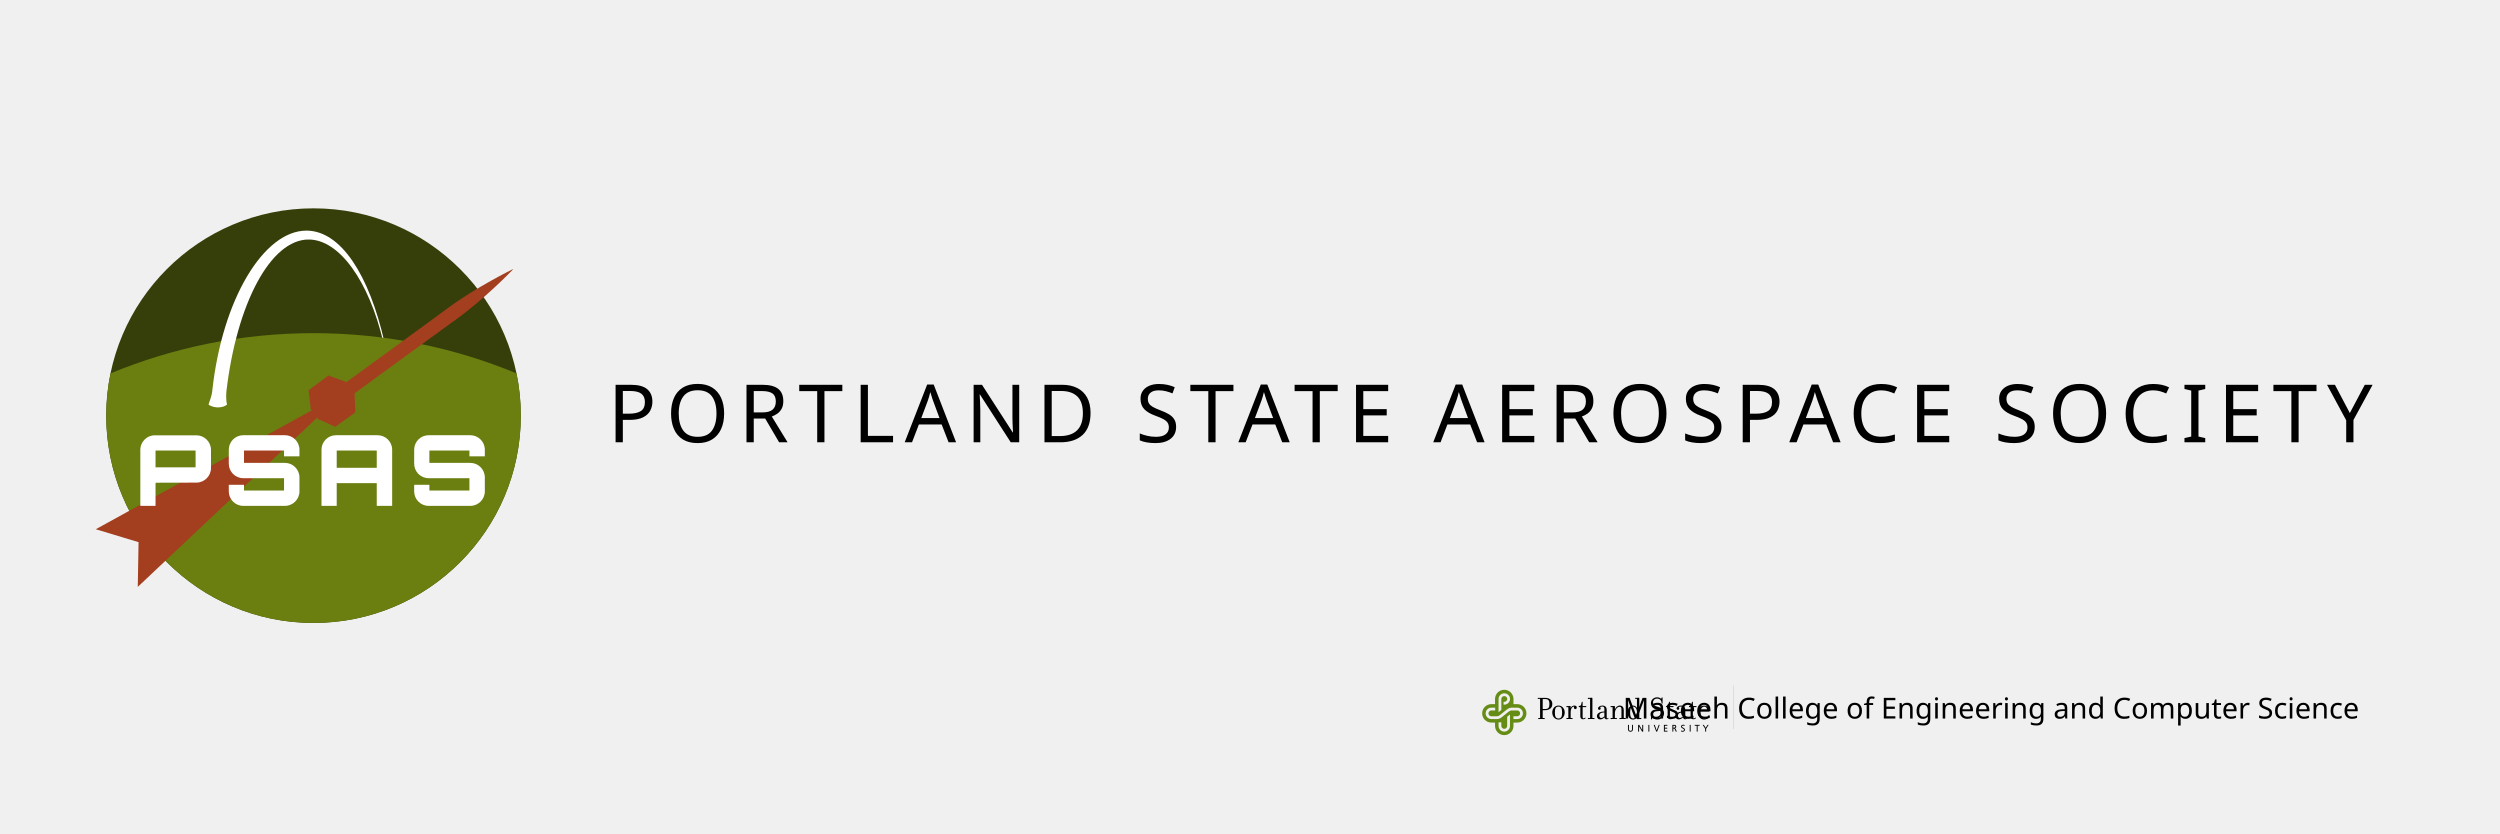
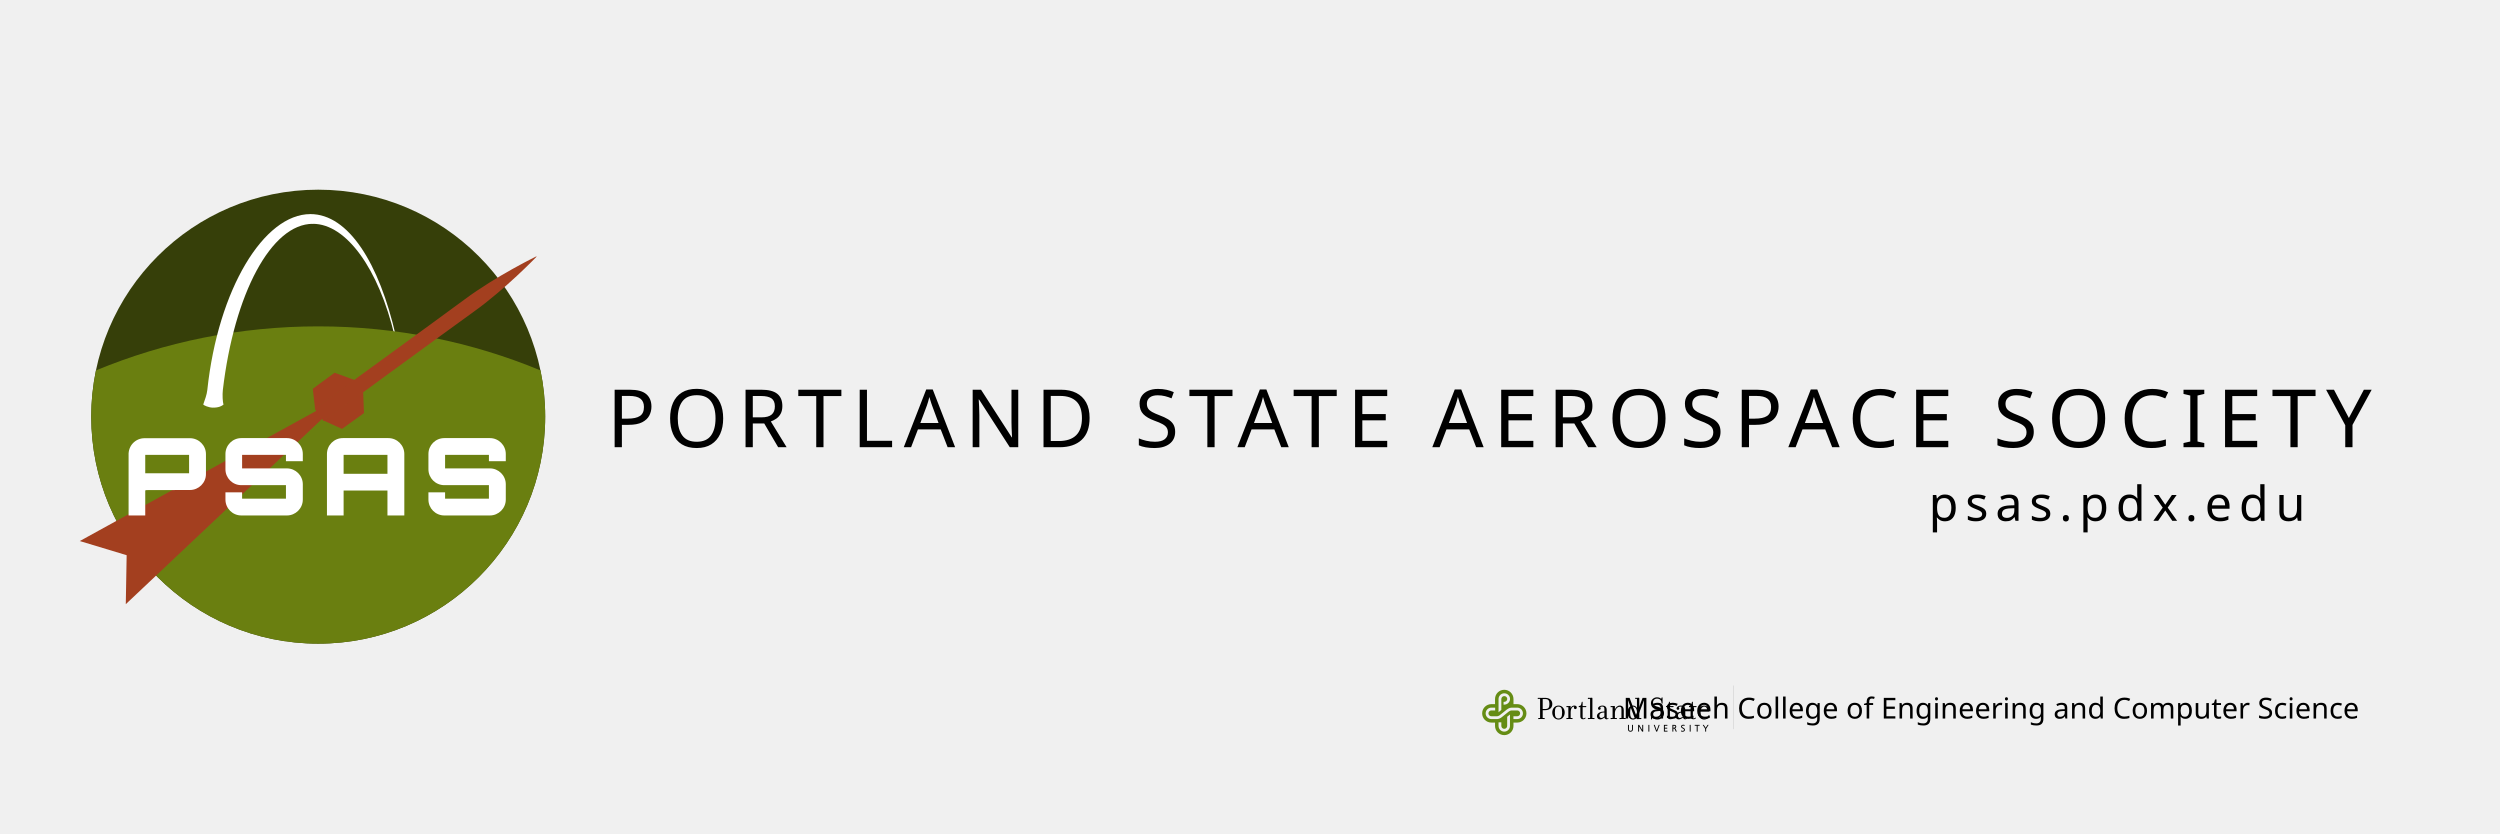
<svg xmlns="http://www.w3.org/2000/svg" width="72in" height="24in" viewBox="0 0 6479.999 2160" id="svg2" version="1.1">
-   <defs id="defs4" />
+   <defs id="defs4">
+     <path id="path2830-1" d="m 21.769,1015.58 c 7.472,-0.528 23.934,-1.956 31.209,-1.934 5.814,0.018 25.616,0.777 30.539,1.415" style="fill:none;stroke:none" />
+     <path id="path2830-1-2" d="m 21.769,1015.58 c 7.472,-0.528 23.934,-1.956 31.209,-1.934 5.814,0.018 25.616,0.777 30.539,1.415" style="fill:none;stroke:none" />
+   </defs>
  <g id="layer1" transform="translate(0,1107.638)">
-     <g id="g3164" transform="matrix(3.261253,0,0,3.261253,80.04871,-2128.969)">
+     <g id="g3164" transform="matrix(3.570794,0,0,3.570794,22.69659,-2325.5)">
      <circle r="159.449" cy="194.882" cx="159.449" transform="matrix(1.033333,0,0,1.033333,59.86083,442.1379)" id="path3887" style="fill:#363f09;fill-opacity:1;stroke:none" />
      <path id="path4673-3" d="m 218.982,496.469 c -1.82,3.519 -1.82,3.519 1.777,7.062 24.232,0 47.733,32.555 59.373,81.52 0,0 -1.498,0 0.859,-0.042 -12.094,-53.099 -34.492,-88.541 -62.008,-88.541 z" style="fill:#ffffff;fill-opacity:1;stroke:none" />
      <path id="path3889" d="m 224.625,577.967 c -57.141,0 -111.619,11.374 -161.312,31.969 -2.246,10.843 -3.438,22.085 -3.438,33.594 0,90.997 73.753,164.75 164.75,164.75 90.997,0 164.781,-73.754 164.781,-164.75 0,-11.507 -1.193,-22.752 -3.438,-33.594 C 336.268,589.334 281.775,577.967 224.625,577.967 Z" style="fill:#6a7f10;fill-opacity:1;stroke:none" />
      <g style="fill:#a33f1f;fill-opacity:1;stroke:none" id="g4226-1" transform="matrix(0.5890047,0.8081296,-0.8081296,0.5890047,1002.185,251.3987)">
        <path style="fill:#a33f1f;fill-opacity:1;stroke:none" d="m -145.276,857.481 -24.803,194.882 28.346,-21.433 28.346,21.433 -24.803,-194.882 z" id="path3404-64" />
        <path style="display:inline;fill:#a33f1f;fill-opacity:1;stroke:none" d="m -146.84,822.198 -13.036,8.728 0.088,19.66 12.771,7.229" id="path2943-2-1-6" />
        <path style="fill:#a33f1f;fill-opacity:1;stroke:none" d="m -136.147,858.047 c 0,0 -0.194,-116.85 -0.018,-134.561 0.282,-28.403 -5.357,-60.258 -5.357,-60.258 l -0.209,-0.629 -0.209,0.578 c 0,0 -5.628,31.856 -5.346,60.258 0.176,17.711 -0.03,134.571 -0.03,134.571 l 11.171,0.041 z" id="path2890-1-9" />
        <path style="fill:#a33f1f;fill-opacity:1;stroke:none" d="m -136.686,822.198 13.036,8.728 -0.088,19.66 -12.771,7.229" id="path2943-24-3" />
      </g>
      <g transform="translate(12.02618,-199.6214)" id="text3825" style="font-style:normal;font-variant:normal;font-weight:900;font-stretch:normal;font-size:78px;line-height:125%;font-family:Orbitron;-inkscape-font-specification:'Orbitron Heavy';text-align:center;letter-spacing:9px;word-spacing:0px;writing-mode:lr-tb;text-anchor:middle;fill:#ffffff;fill-opacity:1;stroke:none">
        <path id="path3817" d="m 74.957,871.174 0,43.679 12.09,0 0,-18.018 c 0.078,0.078 0.234,0.078 0.234,0.078 0,-0.312 -0.078,-0.468 -0.234,-0.468 l 32.448,-0.078 c 6.396,0 11.622,-5.226 11.622,-11.544 l 0,-14.508 c 0,-6.318 -5.226,-11.544 -11.622,-11.544 l -32.723,0 c -6.793,-0.104 -12.171,5.426 -11.815,12.403 z m 12.09,-0.313 31.824,0 0,13.338 -31.824,0 0,-13.338" />
        <path id="path3819" d="m 201.427,870.237 c 0,-6.396 -5.226,-11.544 -11.544,-11.544 l -33.072,0 c -6.396,0 -11.544,5.148 -11.544,11.544 l 0,11.076 c 0,6.396 5.148,11.544 11.544,11.544 l 32.37,0 0,9.828 -31.824,0 0,-4.602 -12.09,0 0,5.226 c 0,6.396 5.148,11.544 11.544,11.544 l 33.072,0 c 6.318,0 11.544,-5.148 11.544,-11.544 l 0,-11.076 c 0,-6.396 -5.226,-11.544 -11.544,-11.544 l -32.526,0 0,-9.828 31.824,0 0,4.602 12.246,0 0,-5.226" />
        <path id="path3821" d="m 230.493,858.693 c -6.396,0 -11.544,5.148 -11.544,11.544 l 0,44.616 12.09,0 0,-18.096 31.824,0 0,18.096 12.246,0 0,-44.616 c 0,-6.396 -5.226,-11.544 -11.622,-11.544 l -32.994,0 m 0.546,25.896 0,-13.728 31.824,0 0,13.728 -31.824,0" />
        <path id="path3823" d="m 348.767,870.237 c 0,-6.396 -5.226,-11.544 -11.544,-11.544 l -33.072,0 c -6.396,0 -11.544,5.148 -11.544,11.544 l 0,11.076 c 0,6.396 5.148,11.544 11.544,11.544 l 32.37,0 0,9.828 -31.824,0 0,-4.602 -12.09,0 0,5.226 c 0,6.396 5.148,11.544 11.544,11.544 l 33.072,0 c 6.318,0 11.544,-5.148 11.544,-11.544 l 0,-11.076 c 0,-6.396 -5.226,-11.544 -11.544,-11.544 l -32.526,0 0,-9.828 31.824,0 0,4.602 12.246,0 0,-5.226" />
      </g>
      <path id="path4673" d="m 218.982,496.469 c -33.763,0 -67.012,54.335 -74.857,127.718 -0.369,3.45 -1.761,7.024 -2.945,10.471 0.418,0.701 3.899,2.233 6.846,2.302 4.26,0.1 6.843,-1.201 7.891,-2.302 -0.667,-1.532 -0.91,-7.126 -0.498,-10.619 8.24,-69.798 35.111,-120.508 65.34,-120.508 1.82,-3.519 1.82,-3.519 -1.777,-7.063 z" style="fill:#ffffff;fill-opacity:1;stroke:none" />
    </g>
-     <text xml:space="preserve" style="font-style:normal;font-variant:normal;font-weight:normal;font-stretch:normal;font-size:208.75px;line-height:125%;font-family:'Futura LT Medium';-inkscape-font-specification:'Futura LT Medium, Normal';text-align:start;letter-spacing:25px;word-spacing:70px;writing-mode:lr;text-anchor:start;fill:#000000;fill-opacity:1;stroke:none;stroke-width:1px;stroke-linecap:butt;stroke-linejoin:miter;stroke-opacity:1;" x="1575.362" y="38.775" id="text4507">
-       <tspan id="tspan4511" x="1575.362" y="38.775">PORTLAND STATE AEROSPACE SOCIETY</tspan>
+     <text xml:space="preserve" style="font-style:normal;font-variant:normal;font-weight:normal;font-stretch:normal;font-size:208.75px;line-height:125%;font-family:'Futura LT Medium';-inkscape-font-specification:'Futura LT Medium, Normal';text-align:start;letter-spacing:25px;word-spacing:70px;writing-mode:lr-tb;text-anchor:start;fill:#000000;fill-opacity:1;stroke:none;stroke-width:1px;stroke-linecap:butt;stroke-linejoin:miter;stroke-opacity:1" x="1572.896" y="51.583" id="text4507">
+       <tspan id="tspan4511" x="1572.896" y="51.583">PORTLAND STATE AEROSPACE SOCIETY</tspan>
    </text>
    <text xml:space="preserve" style="font-style:normal;font-variant:normal;font-weight:normal;font-stretch:normal;font-size:75px;line-height:125%;font-family:'Adobe Caslon Pro';-inkscape-font-specification:'Adobe Caslon Pro, Normal';text-align:end;letter-spacing:0px;word-spacing:0px;writing-mode:lr;text-anchor:end;fill:#000000;fill-opacity:1;stroke:none;stroke-width:1px;stroke-linecap:butt;stroke-linejoin:miter;stroke-opacity:1;" x="6212.573" y="754.862" id="text4156">
      <tspan id="tspan4267" x="6212.573" y="754.862">Maseeh College of Engineering and Computer Science</tspan>
    </text>
    <g transform="matrix(3.635833,0,0,-3.635833,3841.724,797.8309)" id="g4189">
      <g transform="scale(0.1,0.1)" id="g4191">
        <path id="path4193" style="fill:#658c14;fill-opacity:1;fill-rule:nonzero;stroke:none" d="m 249.988,221.047 c 0,0 -25.718,0 -26.59,0 0,0.906 0,36.453 0,36.453 0,36.27 -29.515,65.781 -65.781,65.781 -36.273,0 -65.785,-29.511 -65.785,-65.781 0,0 0,-35.547 0,-36.453 -0.863,0 -26.059,0 -26.059,0 C 29.512,221.047 0,191.543 0,155.234 0,119.004 29.512,89.492 65.773,89.492 c 0,0 25.195,0 26.059,0 0,-0.879 0,-23.75 0,-23.75 C 91.832,29.453 121.344,0 157.617,0 c 36.266,0 65.781,29.453 65.781,65.742 0,0 0,22.871 0,23.75 0.872,0 26.59,0 26.59,0 36.258,0 65.789,29.512 65.789,65.742 0,36.309 -29.531,65.813 -65.789,65.813 z M 116.852,257.5 c 0,22.473 18.265,40.742 40.746,40.742 22.754,0 41.281,-17.949 41.281,-40.078 0,-22.441 -18.527,-40.742 -41.281,-40.742 l -4.864,0 0,19.933 4.864,0 c 11.562,0 21.332,9.54 21.332,20.809 0,11.113 -9.571,20.156 -21.332,20.156 -11.481,0 -20.813,-9.355 -20.813,-20.82 l 0,-77.949 -19.933,-16.231 0,94.18 z M 198.355,65.742 c 0,-22.461 -18.281,-40.762 -40.757,-40.762 -22.481,0 -40.746,18.301 -40.746,40.762 l 0,25.352 19.933,0 0,-25.352 c 0,-11.484 9.332,-20.84 20.813,-20.84 11.472,0 20.816,9.355 20.816,20.84 l 0,65.196 19.941,16.015 0,-81.211 z M 250,114.512 l -27.02,0 0,19.961 27.02,0 c 11.488,0 20.816,9.316 20.816,20.761 0,11.524 -9.328,20.852 -20.816,20.852 l -39.52,0 c -5.312,0 -10.125,-1.555 -16.613,-5.352 -1.226,-0.683 -5.883,-4.113 -7.554,-5.461 -39.727,-31.914 -45.833,-36.816 -46.325,-37.207 -1.582,-1.25 -5.593,-4.296 -8.347,-5.8 -7.465,-4.551 -15.426,-7.325 -23.036,-7.754 l -42.863,0 c -22.461,0 -40.754,18.281 -40.754,40.722 0,22.5 18.293,40.782 40.754,40.782 l 26.961,0 0,-19.93 -26.961,0 c -11.484,0 -20.816,-9.328 -20.816,-20.852 0,-11.445 9.332,-20.761 20.816,-20.761 0,0 41.363,0.039 41.336,0.039 4.692,0.254 9.488,1.972 15.074,5.41 l 5.371,3.808 c 0,0 46.149,37.176 46.188,37.137 0.059,0.063 7.191,5.735 11.031,7.707 8.703,5.086 16.879,7.442 25.738,7.442 l 39.52,0 c 22.484,0 40.758,-18.282 40.758,-40.782 0,-22.441 -18.274,-40.722 -40.758,-40.722" />
        <path id="path4195" style="fill:#000000;fill-opacity:1;fill-rule:nonzero;stroke:none" d="m 544.32,210.859 c -25.429,0 -44.609,-21.406 -44.609,-49.765 0,-28.496 19.18,-50 44.609,-50 25.293,0 44.356,21.504 44.356,50 0,28.359 -19.063,49.765 -44.356,49.765 z m 0,-92.168 c -18.672,0 -25.937,11.895 -25.937,42.403 0,30.508 7.265,42.383 25.937,42.383 18.496,0 25.703,-11.875 25.703,-42.383 0,-30.508 -7.207,-42.403 -25.703,-42.403" />
        <path id="path4197" style="fill:#000000;fill-opacity:1;fill-rule:nonzero;stroke:none" d="m 1459.86,121.934 -0.15,0.273 c -0.26,0.41 -0.69,0.684 -1.19,0.723 -0.45,0.039 -0.96,-0.137 -1.27,-0.508 -1.86,-2.129 -3.62,-3.242 -5.08,-3.242 -3.11,0 -3.99,1.894 -3.99,8.535 l 0,51.504 c 0,20.996 -10.74,31.64 -31.91,31.64 -13.89,0 -30.02,-9.011 -30.02,-20.605 0,-5.606 4.12,-9.832 9.57,-9.832 5.27,0 9.57,4.422 9.57,9.832 0,3.379 -1.5,6.199 -4.2,7.949 0,0 -0.04,0.02 -0.06,0.039 l 0.06,0.059 c 0.96,1.328 4.9,5.644 15.08,5.644 10.35,0 15.35,-5.175 15.35,-15.82 l 0,-19.59 -0.04,0 c -25.58,0 -53.06,-10.398 -53.06,-33.203 0,-13.516 9.55,-23.301 22.73,-23.301 10.2,0 20.51,4.746 30.72,14.063 l 0.1,0.078 0,-0.137 c 1.39,-7.695 8.2,-13.535 15.86,-13.535 5.45,0 10.35,3.457 12.77,5.508 0.55,0.527 0.73,1.347 0.34,1.992 l -1.18,1.934 z m -28.24,11.601 -0.02,0 c -11.37,-10.176 -18.51,-11.308 -22.85,-11.308 -6.91,0 -12.75,7.382 -12.75,16.171 0,15.293 12.28,23.418 35.58,23.418 l 0.04,0 0,-28.281" />
        <path id="path4199" style="fill:#000000;fill-opacity:1;fill-rule:nonzero;stroke:none" d="m 900.566,120.43 -1.074,1.777 c -0.273,0.41 -0.683,0.684 -1.191,0.723 -0.488,0.039 -0.957,-0.137 -1.27,-0.508 -1.894,-2.129 -3.613,-3.242 -5.078,-3.242 -3.105,0 -4.004,1.894 -4.004,8.535 l 0,51.504 c 0,20.996 -10.742,31.64 -31.894,31.64 -13.887,0 -30.039,-9.011 -30.039,-20.605 0,-5.606 4.121,-9.832 9.589,-9.832 5.274,0 9.571,4.422 9.571,9.832 0,3.379 -1.504,6.199 -4.199,7.949 0,0 -0.059,0.02 -0.059,0.039 l 0.039,0.059 c 0.957,1.328 4.922,5.644 15.098,5.644 10.351,0 15.371,-5.175 15.371,-15.82 l 0,-19.59 -0.059,0 c -25.586,0 -53.082,-10.398 -53.082,-33.203 0,-13.516 9.567,-23.301 22.75,-23.301 10.195,0 20.508,4.746 30.703,14.063 l 0.117,0.078 0.02,-0.137 c 1.367,-7.695 8.164,-13.535 15.801,-13.535 5.488,0 10.371,3.457 12.812,5.508 0.586,0.527 0.703,1.347 0.313,1.992 l -0.235,0.43 z m -29.14,13.105 -0.039,0 C 860,123.359 852.891,122.227 848.535,122.227 c -6.933,0 -12.773,7.382 -12.773,16.171 0,15.293 12.304,23.418 35.605,23.418 l 0.059,0 0,-28.281" />
        <path id="path4201" style="fill:#000000;fill-opacity:1;fill-rule:nonzero;stroke:none" d="M 1253.83,201.453 1242.52,205 c -15.43,4.316 -24.24,14.258 -24.24,27.344 0,16.504 11.7,28.027 28.52,28.027 23.96,0 32.52,-16.785 32.52,-32.5 0,-2.48 1.11,-3.691 3.45,-3.691 2.29,0 3.46,1.25 3.46,3.691 l 0,38.067 c 0,1.796 -0.47,3.476 -3.69,3.476 -2.89,0 -3.22,-2.09 -3.22,-3.699 0,-2.61 -2.02,-5.207 -4.03,-6.633 l -0.06,-0.039 -0.05,0.066 c -3.62,3.918 -12.21,10.539 -29.09,10.539 -20.56,0 -42.73,-15.703 -42.73,-41.074 0,-22.773 13.77,-38.926 39.88,-46.699 0.04,0 0.04,-0.012 0.04,-0.012 0.16,-0.054 0.29,-0.054 0.41,-0.054 -0.12,0 -0.23,0 -0.35,0.027 l 9.08,-2.578 c 10.41,-2.871 27.83,-10.547 27.83,-29.688 0,-18.379 -16.15,-28.281 -31.34,-28.281 -22.68,0 -37.91,15.234 -37.91,37.91 0,1.875 -0.3,3.703 -3.46,3.703 -2.29,0 -3.48,-1.3 -3.48,-3.703 l 0,-43.73 c 0,-1.211 0,-3.692 3.71,-3.692 2.17,0 3.23,1.309 3.23,3.946 0,3.515 1.87,6.972 4.51,8.261 l 0.04,0.039 0.02,-0.039 c 4.22,-3.867 15.76,-12.89 32.4,-12.89 28.16,0 48.61,18.847 48.61,44.844 0,22.058 -14.39,37.382 -42.75,45.515 z m -8.63,-18.562 c 0,0 0,-0.032 -0.02,-0.032 0.02,0.032 0.02,0.032 0.02,0.032 l 0,0" />
        <path id="path4203" style="fill:#000000;fill-opacity:1;fill-rule:nonzero;stroke:none" d="m 1616.31,142.441 c -2.15,0 -3.09,-2.246 -3.71,-3.691 -4.57,-13.008 -14.36,-19.824 -28.28,-19.824 -17.97,0 -27.09,13.594 -27.09,40.429 0,-0.031 0.15,5.879 0.21,8.77 0.72,0 60.14,0 60.14,0 0.82,0 1.5,0.598 1.54,1.406 l 0.04,0.496 c 0.06,0.852 0.14,1.75 0.14,2.629 0,10.098 -3.48,19.473 -9.69,26.387 -6.97,7.734 -16.58,11.816 -27.89,11.816 -21.21,0 -43.18,-18.613 -43.18,-49.765 0,-30.899 22.3,-50 42.94,-50 10.3,0 28.81,3.047 37.56,23.476 0.47,1.133 0.94,3.243 0.94,4.414 0,1.7 -1.25,3.457 -3.67,3.457 z m -57.7,33.868 c 3.05,17.785 11.78,27.168 25.24,27.168 20.25,0 21.07,-26.895 21.07,-27.2 0,0 0,-0.007 0,-0.047 l -46.31,0 c 0,0.04 0,0.079 0,0.079" />
        <path id="path4205" style="fill:#000000;fill-opacity:1;fill-rule:nonzero;stroke:none" d="m 799.254,122.402 -13.176,-0.175 0,0.039 c 0,0.019 0,140.398 0,140.398 0,2.707 -1.758,4.184 -3.426,4.184 -0.109,-0.032 -4.875,-0.395 -4.855,-0.395 l -8.438,-0.594 c 0.137,0.032 -12.703,0.196 -12.703,0.196 0.008,0 -1.242,0.05 -1.242,0.05 -0.43,0 -0.82,-0.167 -1.113,-0.453 -0.301,-0.281 -0.469,-0.652 -0.469,-1.101 l 0,-4.91 c 0,-0.442 0.176,-0.852 0.508,-1.125 0.312,-0.313 0.734,-0.457 1.152,-0.411 l 1.153,0.09 c 1.933,0.211 5.097,0.535 12.824,0.535 l 0.047,0 0,-136.503 -12.871,0.175 -1.231,0.039 c -0.41,0 -0.82,-0.156 -1.113,-0.449 -0.301,-0.293 -0.469,-0.664 -0.469,-1.094 l 0,-4.941 c 0,-0.41 0.176,-0.82 0.488,-1.113 0.313,-0.293 0.754,-0.43 1.172,-0.391 l 0.84,0.039 c 2.402,0.254 6.809,0.684 21.133,0.684 l 0.937,0 c 11.817,0 17.786,-0.332 20.723,-0.586 0.402,-0.039 0.84,0.098 1.164,0.371 0.32,0.293 0.477,0.703 0.477,1.152 l 0,4.766 c 0,0.41 -0.137,0.82 -0.418,1.094 -0.293,0.293 -0.684,0.429 -1.094,0.429" />
        <path id="path4207" style="fill:#000000;fill-opacity:1;fill-rule:nonzero;stroke:none" d="m 657.445,210.859 c -12.304,0 -21.855,-6.828 -26.297,-18.73 l -0.128,-0.371 0,12.129 c 0,2.5 -1.778,4.172 -3.457,4.172 -0.106,0 -5.137,-0.403 -5.137,-0.403 l -8.145,-0.554 c 0.137,0 -11.98,0.183 -11.98,0.183 -0.41,0 -0.813,-0.168 -1.106,-0.449 -0.273,-0.293 -0.449,-0.703 -0.449,-1.094 l 0,-4.707 c 0,-0.43 0.195,-0.859 0.508,-1.152 0.332,-0.274 0.742,-0.43 1.172,-0.391 2.012,0.235 5.176,0.449 11.965,0.449 l 0.086,0 0,-77.714 -12.176,0.175 c -0.41,0 -0.821,-0.175 -1.106,-0.449 -0.273,-0.293 -0.449,-0.664 -0.449,-1.074 l 0,-4.727 c 0,-0.429 0.176,-0.839 0.5,-1.132 0.301,-0.293 0.711,-0.43 1.16,-0.411 2.637,0.235 8.711,0.567 19.758,0.567 l 0.926,0 c 11.094,0 16.769,-0.332 19.551,-0.567 0.449,-0.058 0.859,0.098 1.191,0.411 0.313,0.273 0.488,0.703 0.488,1.113 l 0,4.746 c 0,0.41 -0.175,0.781 -0.468,1.074 -0.293,0.313 -0.684,0.449 -1.075,0.449 l -11.757,-0.175 0,0.039 c 0,0.019 0,40.468 0,40.468 0,17.5 4.921,31.125 13.535,37.422 3.965,2.903 8.437,3.848 12.285,2.617 l 0.117,-0.019 -0.086,-0.078 c -1.574,-1.571 -2.519,-3.281 -2.519,-6.824 0,-5.891 4.324,-10.364 10.027,-10.364 6.016,0 10.391,5.039 10.391,11.992 0,7.879 -7.137,13.379 -17.325,13.379" />
        <path id="path4209" style="fill:#000000;fill-opacity:1;fill-rule:nonzero;stroke:none" d="M 447.797,265.891 429.926,265.625 421,265.41 c -13.367,0 -19.902,0.274 -22.988,0.508 -0.43,0.02 -0.848,-0.117 -1.153,-0.41 -0.332,-0.281 -0.507,-0.703 -0.507,-1.113 l 0,-4.336 c 0,-0.403 0.168,-0.801 0.461,-1.075 0.3,-0.293 0.691,-0.449 1.101,-0.429 l 15.156,0.175 0,-0.039 c 0,-0.019 0,-121.308 0,-136.464 l -11.679,0.156 c -0.411,0 -0.801,-0.156 -1.094,-0.43 -0.293,-0.293 -0.438,-0.664 -0.438,-1.094 l 0,-4.707 c 0,-0.429 0.176,-0.839 0.477,-1.132 0.293,-0.293 0.742,-0.43 1.172,-0.411 2.5,0.235 8.371,0.567 19.492,0.567 l 2.824,0 c 11.953,0 17.645,-0.332 20.301,-0.567 0.441,-0.058 0.859,0.098 1.191,0.391 0.313,0.273 0.489,0.723 0.489,1.133 l 0,4.765 c 0,0.391 -0.145,0.801 -0.438,1.075 -0.304,0.293 -0.695,0.449 -1.105,0.429 l -0.399,0 c 0.008,0 -8.527,-0.117 -12.121,-0.175 l 0,0.039 c 0,0.019 0,46.523 0,55.566 l 16.055,0 c 32.812,0 52.383,16.523 52.383,44.16 0,27.473 -19.571,43.899 -52.383,43.899 z m 0,-79.739 -16.055,0 0,71.172 16.055,0 c 23.808,0 31.836,-8.926 31.836,-35.332 0,-26.765 -8.028,-35.84 -31.836,-35.84" />
        <path id="path4211" style="fill:#000000;fill-opacity:1;fill-rule:nonzero;stroke:none" d="m 739.418,207.344 c -0.008,0 -17.715,-0.196 -23.086,-0.242 l 0,0.078 c 0,-0.032 0,24.351 0,24.351 0,3.567 -0.234,6.75 -2.996,6.75 -3.039,0 -3.723,-2.273 -6.27,-14.929 -0.011,-0.032 -0.011,-0.051 -0.011,-0.063 -2.344,-12.449 -6.328,-14.832 -17.098,-15.66 -0.793,-0.07 -1.406,-0.727 -1.406,-1.535 l 0,-4.805 c 0,-0.84 0.672,-1.543 1.512,-1.543 l 3.222,-0.039 c -0.019,0 4.336,-0.066 6.692,-0.098 l 0,-0.117 c 0,0.059 0,-66.406 0,-66.406 0,-12.461 7.175,-19.902 19.218,-19.902 11.805,0 16.532,4.57 18.016,6.523 0.332,0.449 0.41,1.094 0.168,1.582 l -1.367,2.871 c -0.215,0.469 -0.637,0.762 -1.106,0.879 -0.515,0.078 -0.996,-0.098 -1.347,-0.43 -1.914,-1.855 -5.762,-4.98 -10.098,-4.98 -3.086,0 -7.129,0.976 -7.129,9.492 l 0,70.488 19.063,-0.078 4.015,-0.058 c 1.707,0 3.465,1.484 3.465,3.945 0,2.461 -1.758,3.926 -3.457,3.926" />
        <path id="path4213" style="fill:#000000;fill-opacity:1;fill-rule:nonzero;stroke:none" d="m 1361.82,207.344 c -0.02,0 -17.72,-0.196 -23.09,-0.242 l 0,0.078 c 0,-0.032 0,24.351 0,24.351 0,3.567 -0.23,6.75 -3.01,6.75 -3.36,0 -3.98,-1.816 -6.27,-13.203 0,-0.019 0,-0.039 -0.04,-0.051 -2.28,-12.363 -6.28,-16.414 -17.07,-17.371 -0.8,-0.097 -1.4,-0.754 -1.4,-1.535 l 0,-4.801 c 0,-0.402 0.17,-0.824 0.45,-1.086 0.29,-0.312 0.7,-0.449 1.13,-0.449 l 9.86,0.156 0,-0.031 c 0,-0.027 0,-66.824 0,-66.824 0,-12.461 7.19,-19.902 19.2,-19.902 11.8,0 16.53,4.57 18.03,6.523 0.39,0.469 0.43,1.094 0.19,1.582 l -0.17,0.332 -1.21,2.539 c -0.24,0.469 -0.65,0.762 -1.12,0.879 -0.52,0.078 -0.99,-0.098 -1.34,-0.43 -1.92,-1.855 -5.76,-4.98 -10.12,-4.98 -3.05,0 -7.11,0.976 -7.11,9.492 l 0,70.852 19.1,-0.364 c -0.06,0 3.95,-0.136 3.95,-0.136 1.74,0 3.49,1.484 3.49,3.945 0,2.461 -1.75,3.926 -3.45,3.926" />
        <path id="path4215" style="fill:#000000;fill-opacity:1;fill-rule:nonzero;stroke:none" d="m 1523.24,119.707 c 0.35,0.469 0.41,1.094 0.14,1.582 l -0.39,0.84 -0.98,2.07 c -0.23,0.43 -0.62,0.742 -1.11,0.84 -0.49,0.078 -1,-0.098 -1.35,-0.41 -1.89,-1.875 -5.74,-5 -10.1,-5 -3.04,0 -7.13,0.976 -7.13,9.492 l 0,70.852 19.09,-0.364 3.98,-0.136 c 1.76,0 3.52,1.484 3.52,3.945 0,2.461 -1.76,3.926 -3.5,3.926 0,0 -17.7,-0.196 -23.09,-0.242 l 0,0.078 c 0,-0.032 0,24.351 0,24.351 0,3.567 -0.23,6.75 -2.98,6.75 -3.4,0 -3.99,-1.816 -6.29,-13.203 l 0,-0.019 c 0,-0.008 0,-0.02 0,-0.032 -2.33,-12.363 -6.29,-16.414 -17.15,-17.371 -0.76,-0.097 -1.35,-0.754 -1.35,-1.535 l 0,-4.801 c 0,-0.402 0.14,-0.824 0.45,-1.086 0.27,-0.312 0.68,-0.449 1.09,-0.449 l 9.91,0.156 0,-0.031 c 0,-0.027 0,-66.824 0,-66.824 0,-12.461 7.18,-19.902 19.2,-19.902 11.79,0 16.52,4.57 18.04,6.523" />
        <path id="path4217" style="fill:#000000;fill-opacity:1;fill-rule:nonzero;stroke:none" d="m 1022.25,122.383 -12.58,-0.156 0,0.039 c 0,0.019 0,53.886 0,53.886 0,15.821 -5.04,34.707 -29.084,34.707 -15.039,0 -29.121,-13.496 -34.043,-26.504 l -0.117,-0.371 0,19.903 c 0,2.5 -1.797,4.172 -3.457,4.172 -0.098,0 -5.156,-0.403 -5.156,-0.403 0.019,0 -8.125,-0.554 -8.125,-0.554 0.117,0 -11.993,0.183 -11.993,0.183 0,0 -0.254,0.02 -0.371,0.02 -0.429,0 -0.82,-0.157 -1.113,-0.43 -0.293,-0.312 -0.469,-0.684 -0.469,-1.102 l 0,-4.933 c 0,-0.43 0.176,-0.82 0.469,-1.094 0.293,-0.293 0.703,-0.449 1.152,-0.43 l 0.352,0.032 c -0.02,0 8.515,0.183 12.148,0.261 l 0,-0.046 c 0,-0.012 0,-66.418 0,-77.336 l -12.168,0.175 c 0.02,0 -0.254,0 -0.371,0.02 -0.429,0 -0.82,-0.156 -1.113,-0.449 -0.293,-0.274 -0.469,-0.684 -0.469,-1.075 l 0,-4.882 c 0,-0.84 0.703,-1.524 1.543,-1.524 0.039,0 0.137,0 0.156,0 2.071,0.254 5.743,0.684 20.118,0.684 l 0.918,0 c 13.339,0 17.871,-0.274 20.117,-0.508 0.429,-0.059 0.859,0.098 1.172,0.391 0.312,0.273 0.507,0.683 0.507,1.113 l 0,4.707 c 0,0.41 -0.175,0.781 -0.468,1.074 -0.274,0.274 -0.684,0.449 -1.075,0.449 l -12.304,-0.175 0,0.039 c 0,0.019 0,35.293 0,35.293 0,22.863 15.801,44.511 32.519,44.511 10.313,0 14.141,-4.863 14.141,-17.929 l 0,-61.914 -12.734,0.175 c -0.411,0 -0.801,-0.136 -1.094,-0.429 -0.293,-0.274 -0.469,-0.684 -0.469,-1.094 l 0,-4.766 c 0,-0.429 0.176,-0.84 0.508,-1.113 0.312,-0.293 0.723,-0.449 1.172,-0.391 2.871,0.235 7.754,0.567 20.311,0.567 l 0.96,0 c 9.98,0 16.64,-0.156 20.41,-0.43 0.41,-0.039 0.84,0.098 1.15,0.391 0.31,0.273 0.49,0.683 0.49,1.113 l 0,4.629 c 0,0.41 -0.18,0.781 -0.47,1.074 -0.25,0.274 -0.66,0.449 -1.07,0.43" />
        <path id="path4219" style="fill:#000000;fill-opacity:1;fill-rule:nonzero;stroke:none" d="m 1134.79,115.996 0,4.942 c 0,0.449 -0.2,0.878 -0.53,1.171 -0.31,0.274 -0.78,0.391 -1.21,0.332 -1.86,-0.234 -4.94,-0.683 -12.68,-0.683 l -0.08,0 0,140.906 c 0,2.484 -1.79,4.184 -3.45,4.184 -0.14,-0.032 -4.87,-0.395 -4.83,-0.395 l -8.44,-0.594 c 0.12,0.032 -11.17,0.176 -11.17,0.176 -0.41,0.02 -0.78,-0.144 -1.11,-0.449 -0.27,-0.273 -0.43,-0.684 -0.43,-1.074 l 0,-4.61 c 0,-0.449 0.19,-0.859 0.49,-1.14 0.33,-0.305 0.76,-0.434 1.19,-0.395 1.8,0.168 4.88,0.363 11.13,0.363 l 0.06,0 0,-64.968 -0.14,0.242 c -6.21,10.547 -16.54,16.855 -27.65,16.855 -23.73,0 -39.67,-20 -39.67,-49.765 0,-29.434 16.31,-50 39.67,-50 11.05,0 21.38,6.386 27.65,17.109 l 0.14,0.254 0,-10.391 c 0,-2.519 1.8,-4.16 3.48,-4.16 0.08,0 4.82,0.313 4.82,0.313 l 8.44,0.488 c -0.12,0 12.77,-0.254 12.77,-0.254 0.41,0 0.78,0.156 1.1,0.449 0.31,0.274 0.45,0.684 0.45,1.094 z m -58.62,2.93 c -14.71,0 -21.25,13.008 -21.25,42.168 0,29.16 6.54,42.148 21.25,42.148 16.76,0 27.56,-16.543 27.56,-42.148 0,-25.606 -10.8,-42.168 -27.56,-42.168" />
        <path id="path4221" style="fill:#000000;fill-opacity:1;fill-rule:nonzero;stroke:none" d="m 1068.51,42.266 c 0,-7.441 -4.15,-11.836 -11.11,-11.836 -6.94,0 -11.06,4.394 -11.06,11.836 l 0,31.016 -6.68,0 0,-31.016 c 0,-13.242 9.17,-17.957 17.74,-17.957 8.62,0 17.79,4.715 17.79,17.957 l 0,31.016 -6.68,0 0,-31.016" />
        <path id="path4223" style="fill:#000000;fill-opacity:1;fill-rule:nonzero;stroke:none" d="m 1141.4,35.449 c -1.64,2.754 -21.91,37.832 -21.91,37.832 l -7.41,0 0,-48.191 6.68,0 c 0,0 0,33.926 0,37.039 1.61,-2.727 21.47,-37.039 21.47,-37.039 l 7.83,0 0,48.191 -6.66,0 c 0,0 0,-34.707 0,-37.832" />
        <path id="path4225" style="fill:#000000;fill-opacity:1;fill-rule:nonzero;stroke:none" d="m 1185.2,25.09 6.684,0 0,48.191 -6.684,0 0,-48.191 z" />
        <path id="path4227" style="fill:#000000;fill-opacity:1;fill-rule:nonzero;stroke:none" d="m 1244.26,33.809 c -0.79,2.305 -14.1,39.473 -14.1,39.473 l -7.09,0 17.94,-48.191 6.36,0 18.26,48.191 -6.75,0 c 0,0 -12.21,-33.027 -14.62,-39.473" />
        <path id="path4229" style="fill:#000000;fill-opacity:1;fill-rule:nonzero;stroke:none" d="m 1302.44,46.797 c 0.89,0 17.1,0 17.1,0 l 0,6.086 c 0,0 -16.21,0 -17.1,0 0,0.856 0,13.477 0,14.285 0.89,0 18,0 18,0 l 0,6.113 -24.66,0 0,-48.191 25.5,0 0,6.094 c 0,0 -17.95,0 -18.84,0 0,0.856 0,14.754 0,15.613" />
        <path id="path4231" style="fill:#000000;fill-opacity:1;fill-rule:nonzero;stroke:none" d="m 1379.34,44.395 c 0,0.059 -0.16,0.352 -0.16,0.352 -0.86,1.875 -1.84,3.527 -3.58,4.641 5,1.727 8.16,5.801 8.16,10.895 0,8.488 -5.09,13 -14.64,13 l -12.92,0 0,-48.191 6.69,0 c 0,0 0,20.828 0,21.707 0.68,0 2.71,0 2.71,0 3.91,0 5.49,0 7.95,-5.488 0.02,-0.019 0.49,-1.152 6.66,-15.555 l 0.29,-0.664 7.36,0 -0.66,1.504 -7.86,17.801 z m -12.7,8.488 c 0,0 -3.01,0 -3.75,0 0,0.856 0,13.477 0,14.285 0.74,0 3.59,0 3.59,0 6.37,0 10.58,-0.457 10.58,-6.887 0,-6.852 -7.96,-7.399 -10.42,-7.399" />
        <path id="path4233" style="fill:#000000;fill-opacity:1;fill-rule:nonzero;stroke:none" d="m 1479.75,25.09 6.68,0 0,48.191 -6.68,0 0,-48.191 z" />
        <path id="path4235" style="fill:#000000;fill-opacity:1;fill-rule:nonzero;stroke:none" d="m 1433.04,53.074 c -4.59,2.422 -8.52,4.516 -8.52,8.031 0,6.394 6.78,6.883 8.89,6.883 3.15,0 6.1,-0.586 7.84,-1.59 l 1.33,-0.746 0.98,5.649 c 0,0.019 0.18,0.887 0.18,0.887 l -0.83,0.293 c -4.02,1.465 -8.22,1.601 -9.44,1.601 -9.18,0 -15.62,-5.391 -15.62,-13.055 0,-7.113 6.5,-10.668 12.21,-13.801 4.61,-2.539 8.89,-4.883 8.89,-8.457 0,-5.234 -3.44,-8.34 -9.3,-8.34 -3.84,0 -6.87,0.769 -9.58,2.531 l -1.48,0.867 -0.72,-7.117 0.7,-0.332 c 2.2,-0.938 5.79,-2.07 10.86,-2.07 8.07,0 16.18,4.344 16.18,14.07 0,8.008 -6.68,11.555 -12.57,14.695" />
        <path id="path4237" style="fill:#000000;fill-opacity:1;fill-rule:nonzero;stroke:none" d="m 1515.37,67.168 c 0,0 13.37,0 14.23,0 0,-0.906 0,-42.078 0,-42.078 l 6.69,0 c 0,0 0,41.172 0,42.078 0.88,0 14.23,0 14.23,0 l 0,6.113 -35.15,0 0,-6.113" />
        <path id="path4239" style="fill:#000000;fill-opacity:1;fill-rule:nonzero;stroke:none" d="m 1593.41,51.699 c -0.71,1.184 -13.31,21.289 -13.31,21.289 l -0.43,0.293 -7.55,0 18.07,-28.008 -0.12,-20.184 6.7,0 0,20.418 c 0.05,-0.039 16.92,26.145 16.92,26.145 l 1.08,1.629 -7.5,0 c 0,0 -13.1,-20.422 -13.86,-21.582" />
      </g>
    </g>
    <path style="fill:none;fill-rule:evenodd;stroke:#bfbfbf;stroke-width:1px;stroke-linecap:butt;stroke-linejoin:miter;stroke-opacity:1" d="m 4494,669.163 0,113.199" id="path4269" />
+     <text xml:space="preserve" style="font-style:normal;font-variant:normal;font-weight:normal;font-stretch:normal;font-size:125px;line-height:125%;font-family:'Futura LT Medium';-inkscape-font-specification:'Futura LT Medium, Normal';text-align:end;letter-spacing:18px;word-spacing:0px;writing-mode:lr-tb;text-anchor:end;fill:#000000;fill-opacity:1;stroke:none;stroke-width:1px;stroke-linecap:butt;stroke-linejoin:miter;stroke-opacity:1" x="6192" y="242.362" id="text4507-7">
+       <tspan id="tspan4299" x="6210" y="242.362">psas.pdx.edu</tspan>
+     </text>
  </g>
</svg>
